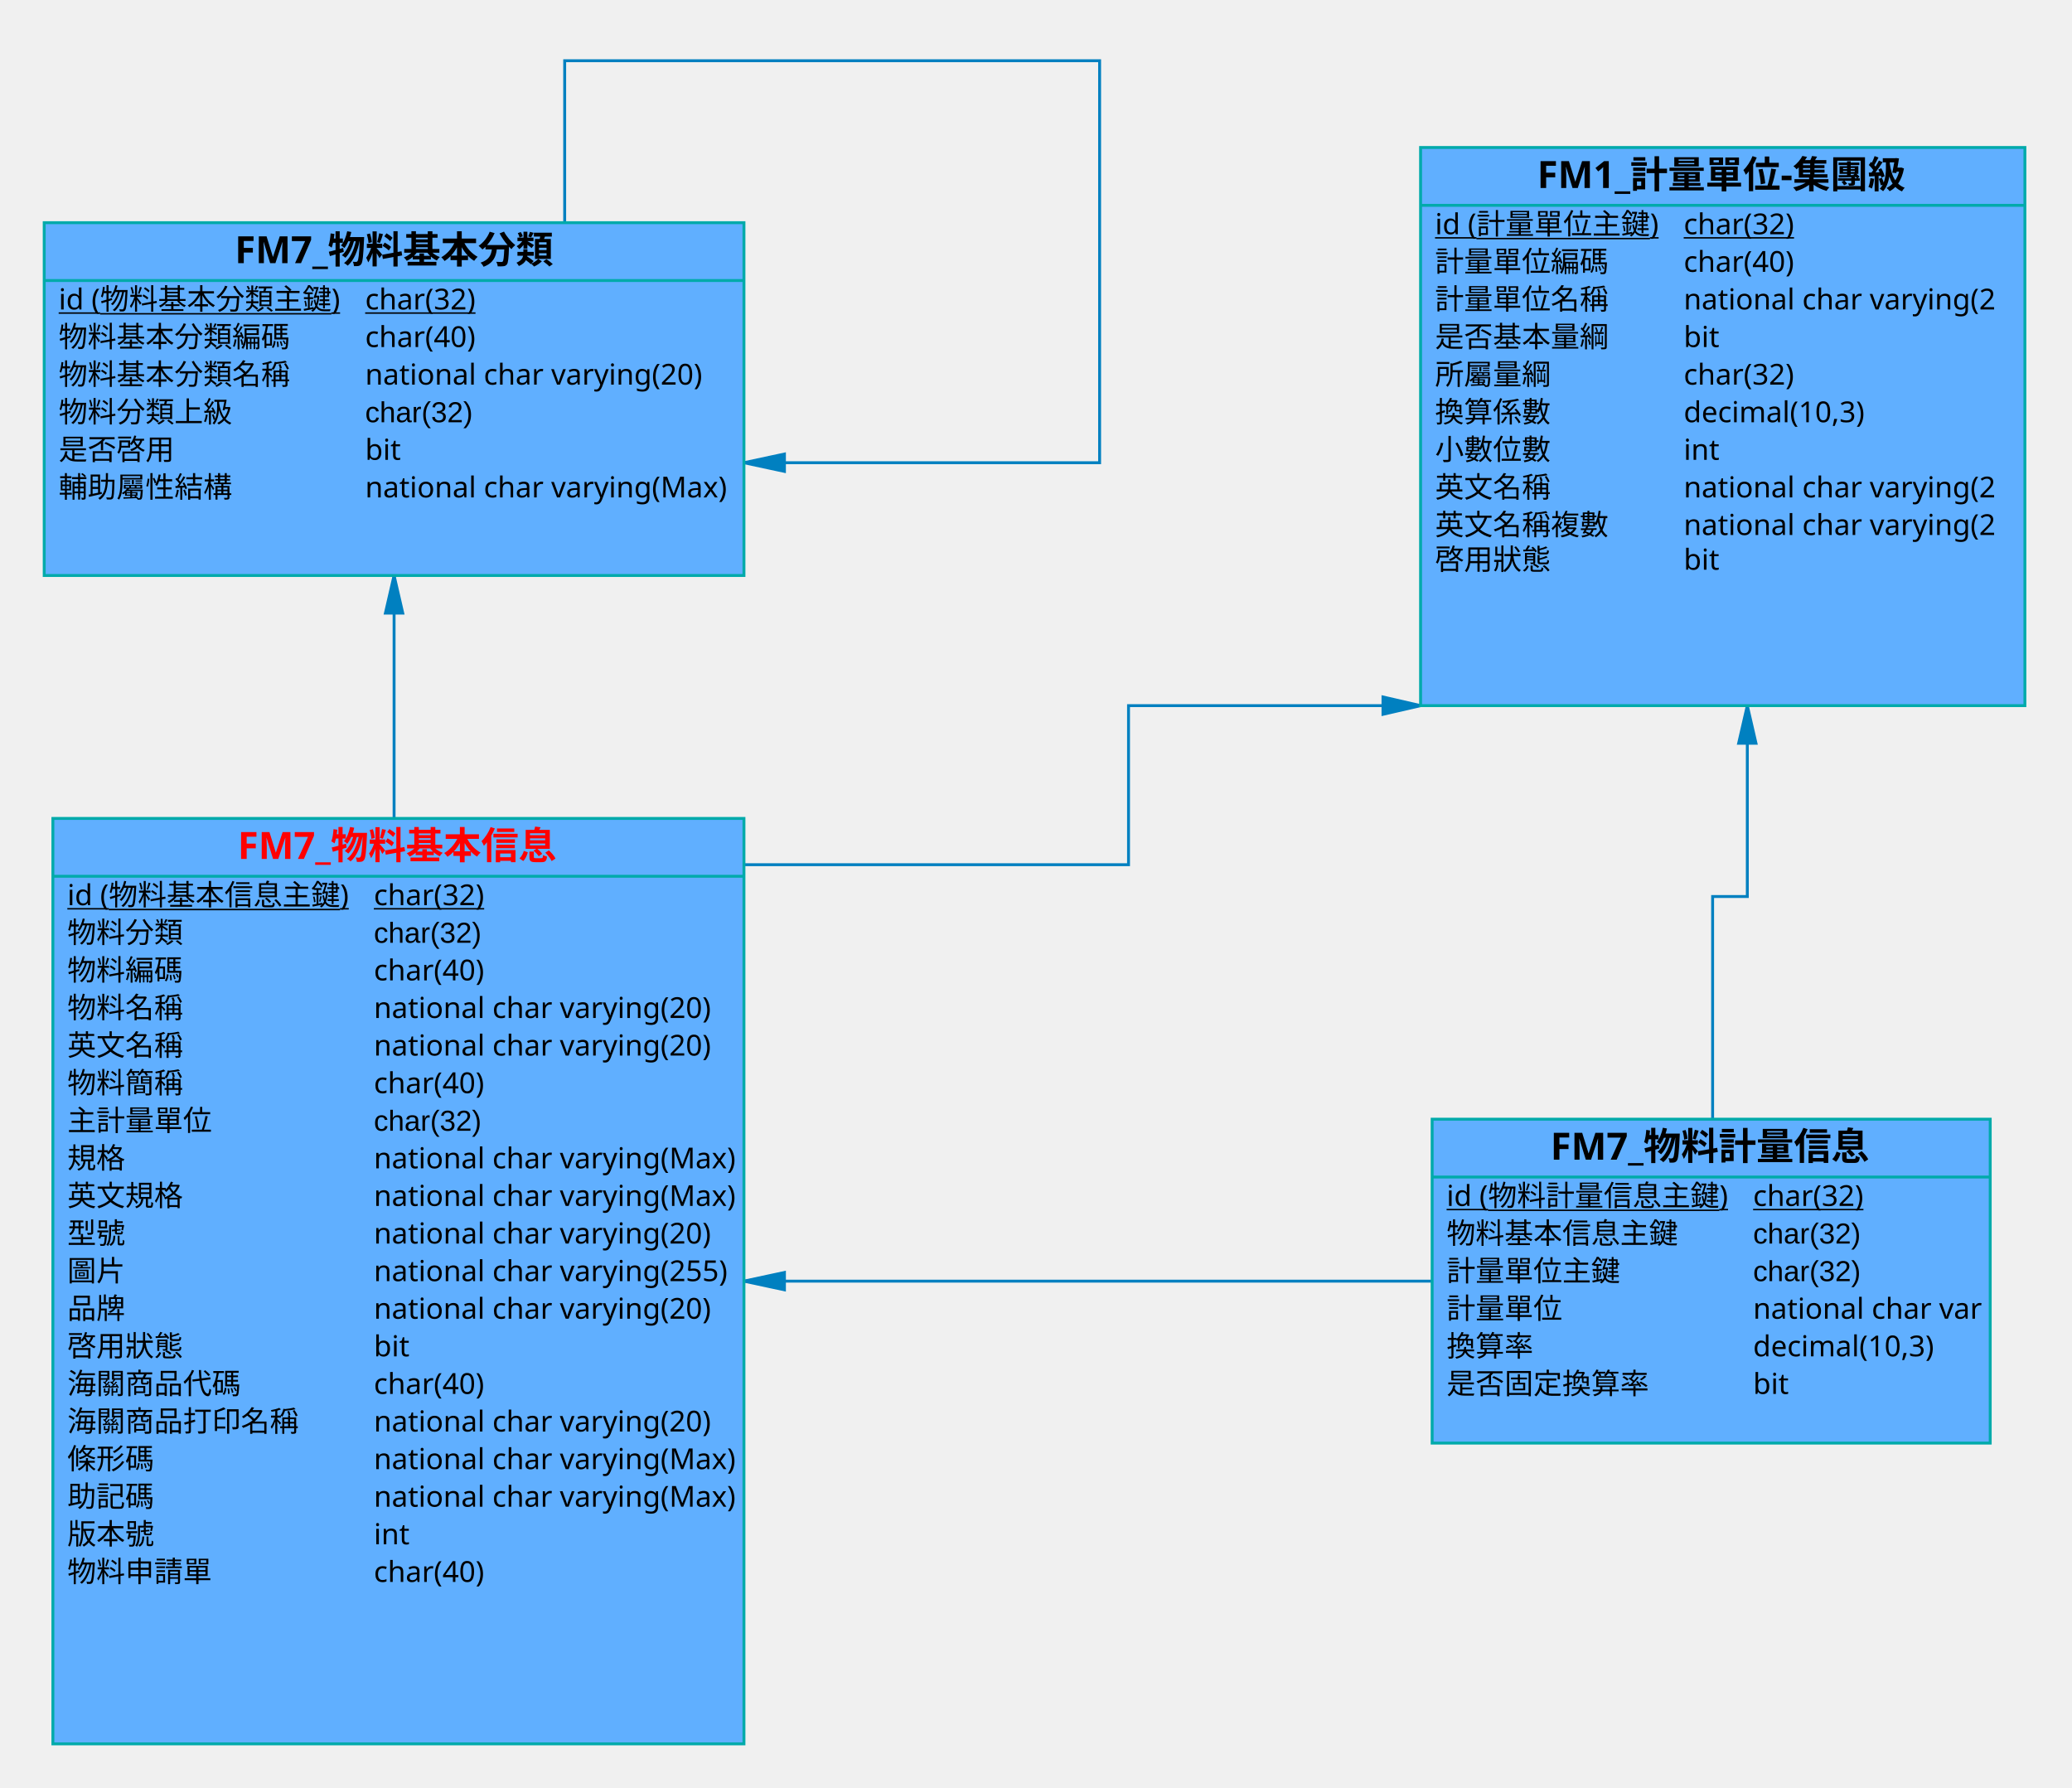
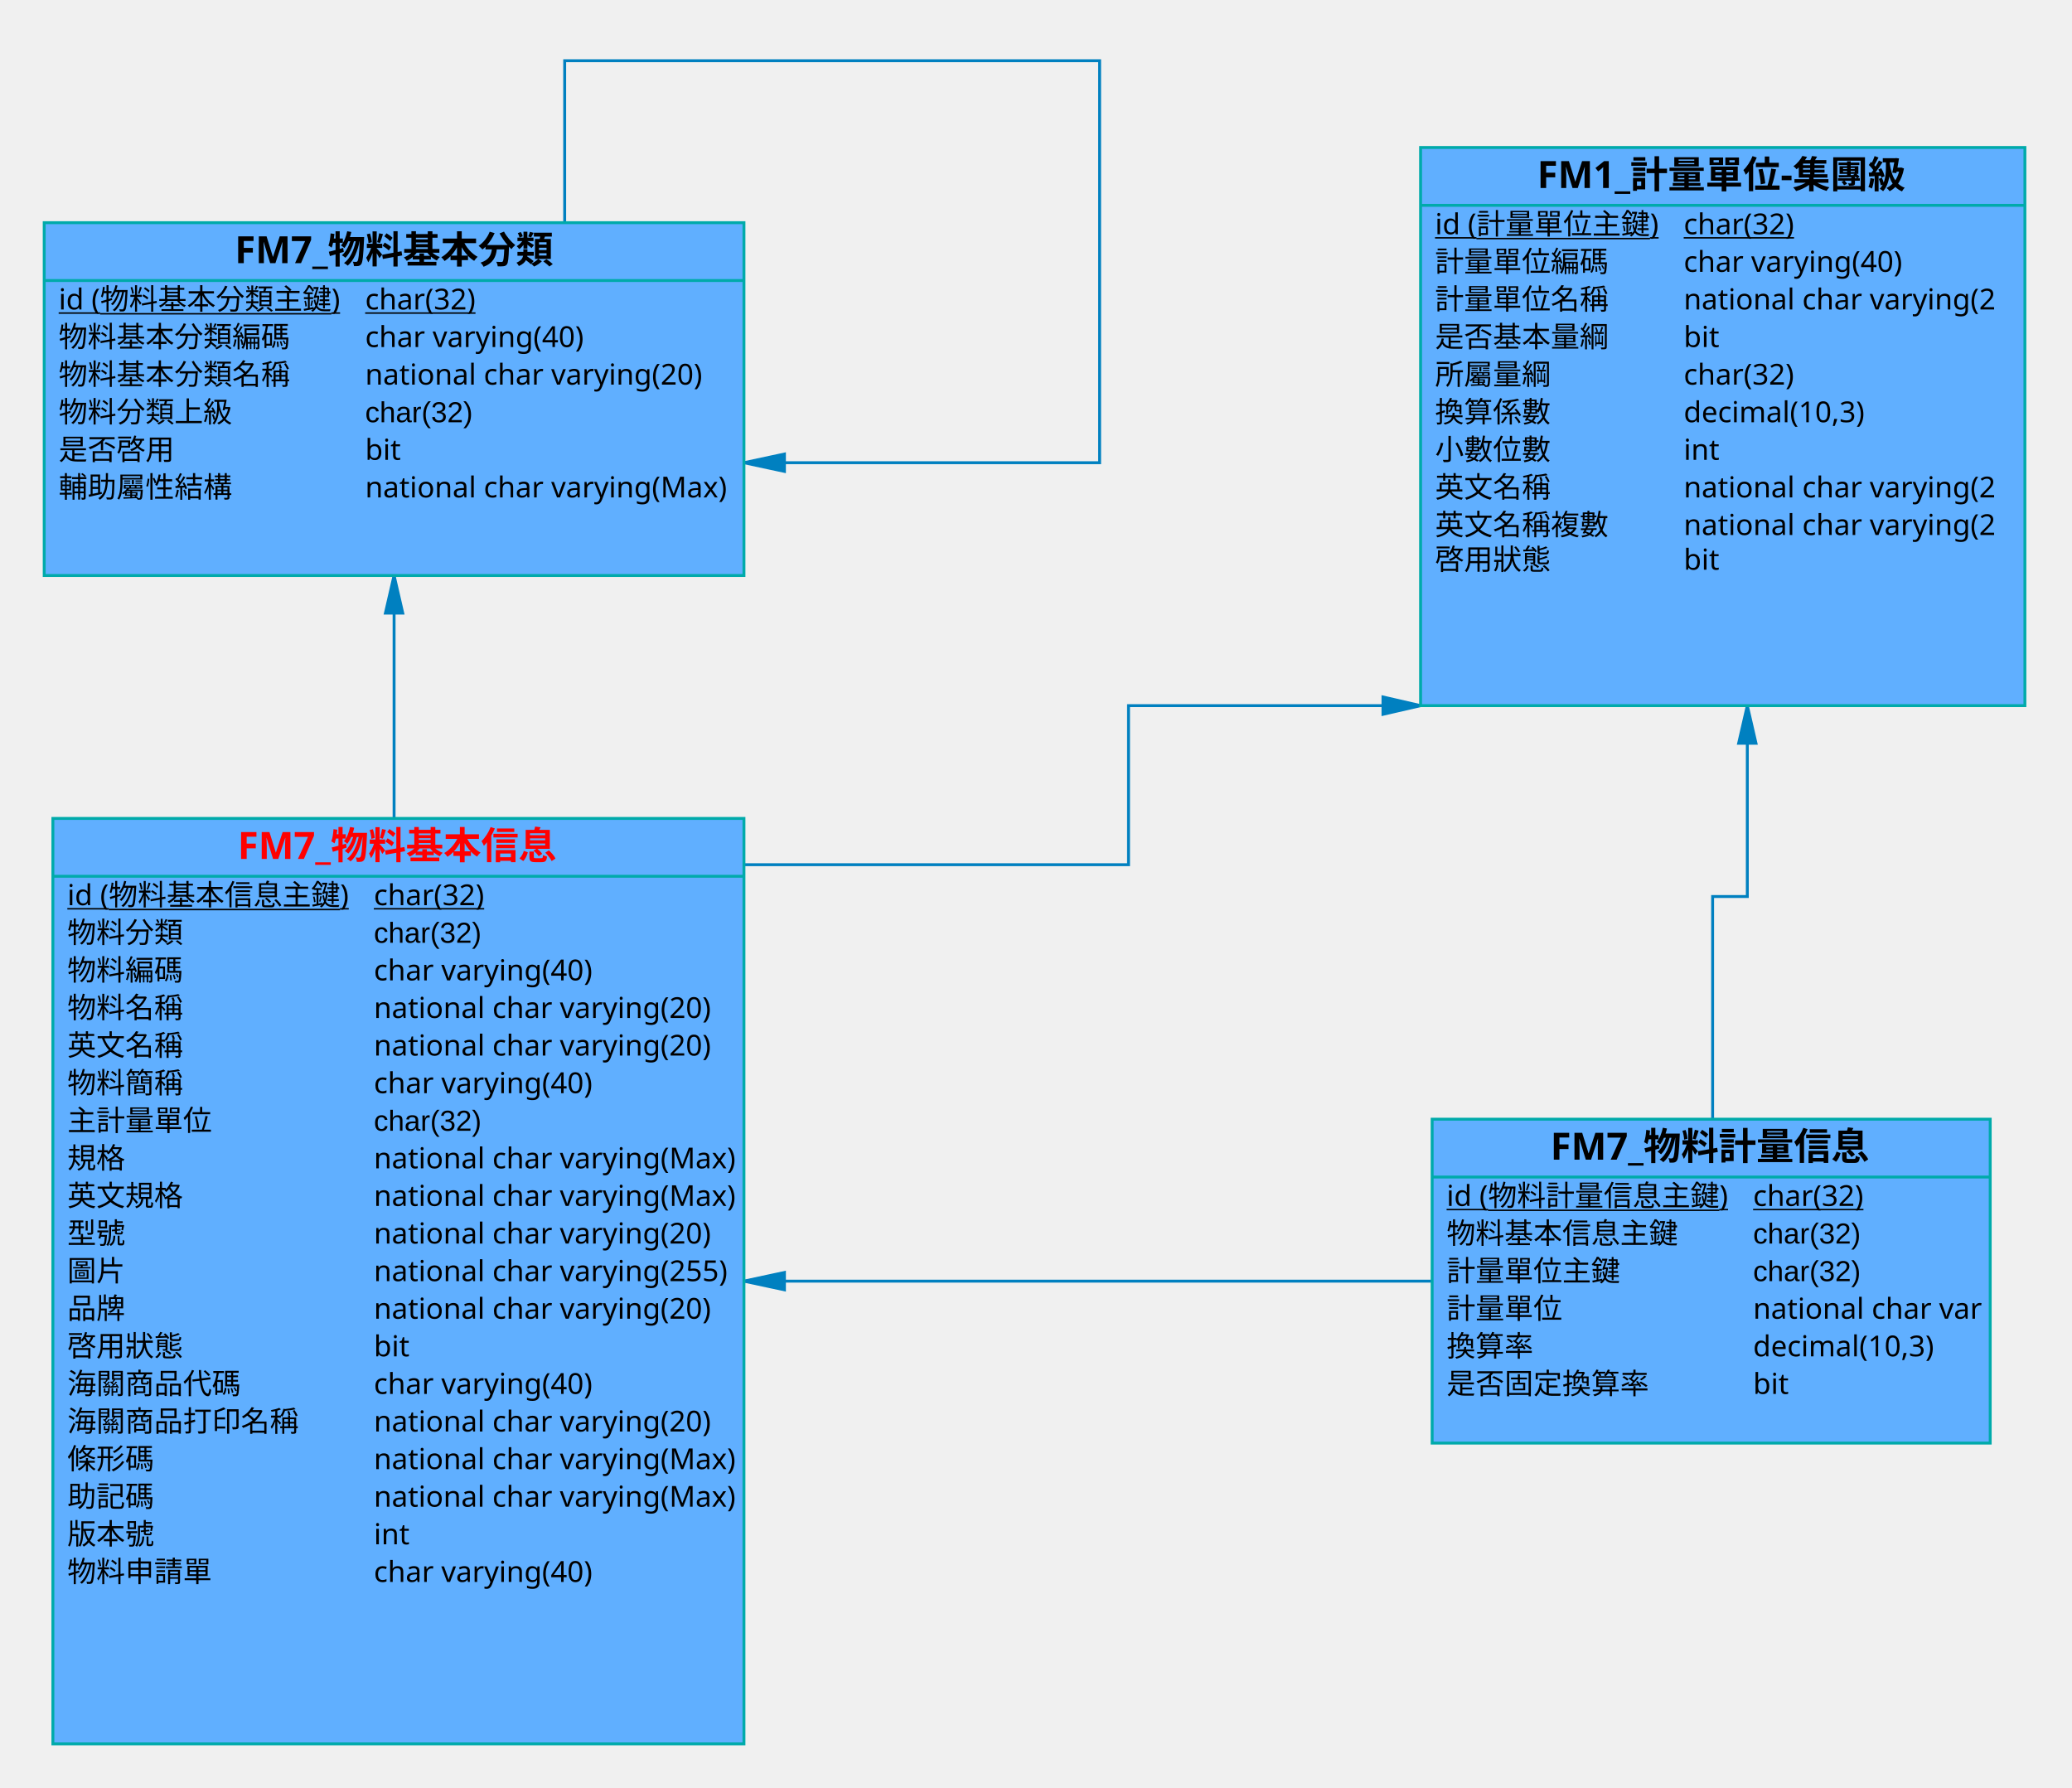
<svg xmlns="http://www.w3.org/2000/svg" xmlns:xlink="http://www.w3.org/1999/xlink" width="189mm" height="163mm" version="1.1" viewBox="0 0 716 618">
  <polyline fill="none" points="495,443 257,443" stroke="#0080c0" stroke-width="1" />
  <polygon fill="#0080c0" points="257,443 271,440 271,446" stroke="#0080c0" stroke-width="1" stroke-linejoin="miter" />
  <polyline fill="none" points="136,283 136,199" stroke="#0080c0" stroke-width="1" />
  <polygon fill="#0080c0" points="136,199 139,212 133,212" stroke="#0080c0" stroke-width="1" stroke-linejoin="miter" />
  <polyline fill="none" points="257,299 390,299 390,244 491,244" stroke="#0080c0" stroke-width="1" />
  <polygon fill="#0080c0" points="491,244 478,247 478,241" stroke="#0080c0" stroke-width="1" stroke-linejoin="miter" />
  <polyline fill="none" points="592,387 592,310 604,310 604,244" stroke="#0080c0" stroke-width="1" />
  <polygon fill="#0080c0" points="604,244 607,257 601,257" stroke="#0080c0" stroke-width="1" stroke-linejoin="miter" />
  <polyline fill="none" points="195,77 195,21 380,21 380,160 257,160" stroke="#0080c0" stroke-width="1" />
  <polygon fill="#0080c0" points="257,160 271,157 271,163" stroke="#0080c0" stroke-width="1" stroke-linejoin="miter" />
  <a target="_parent" xlink:href="Fact44.htm#1474">
    <rect x="18" y="283" fill="#ffffff" width="0" height="0" stroke="none" stroke-width="0" />
    <rect x="18" y="283" fill="#60afff" width="239" height="320" stroke="#00aaaa" stroke-width="1" />
    <text x="137" y="297" fill="#ff0000" font-size="13" font-family="'Arial Unicode MS','微軟雅黑'" font-weight="bold" text-anchor="middle">FM7_物料基本信息</text>
    <line x1="18" x2="257" y1="303" y2="303" stroke="#00aaaa" stroke-width="1" />
    <text x="23" y="313" fill="#000000" font-size="10" font-family="'Arial Unicode MS','微軟雅黑'" text-anchor="start" text-decoration="underline">id (物料基本信息主鍵)</text>
    <text x="23" y="326" fill="#000000" font-size="10" font-family="'Arial Unicode MS','Arial'" text-anchor="start">物料分類</text>
    <text x="23" y="339" fill="#000000" font-size="10" font-family="'Arial Unicode MS','微軟雅黑'" text-anchor="start">物料編碼</text>
    <text x="23" y="352" fill="#000000" font-size="10" font-family="'Arial Unicode MS','微軟雅黑'" text-anchor="start">物料名稱</text>
    <text x="23" y="365" fill="#000000" font-size="10" font-family="'Arial Unicode MS','微軟雅黑'" text-anchor="start">英文名稱</text>
    <text x="23" y="378" fill="#000000" font-size="10" font-family="'Arial Unicode MS','微軟雅黑'" text-anchor="start">物料簡稱</text>
    <text x="23" y="391" fill="#000000" font-size="10" font-family="'Arial Unicode MS','Arial'" text-anchor="start">主計量單位</text>
    <text x="23" y="404" fill="#000000" font-size="10" font-family="'Arial Unicode MS','微軟雅黑'" text-anchor="start">規格</text>
    <text x="23" y="417" fill="#000000" font-size="10" font-family="'Arial Unicode MS','微軟雅黑'" text-anchor="start">英文規格</text>
    <text x="23" y="430" fill="#000000" font-size="10" font-family="'Arial Unicode MS','微軟雅黑'" text-anchor="start">型號</text>
    <text x="23" y="443" fill="#000000" font-size="10" font-family="'Arial Unicode MS','微軟雅黑'" text-anchor="start">圖片</text>
    <text x="23" y="456" fill="#000000" font-size="10" font-family="'Arial Unicode MS','微軟雅黑'" text-anchor="start">品牌</text>
    <text x="23" y="469" fill="#000000" font-size="10" font-family="'Arial Unicode MS','微軟雅黑'" text-anchor="start">啓用狀態</text>
    <text x="23" y="482" fill="#000000" font-size="10" font-family="'Arial Unicode MS','微軟雅黑'" text-anchor="start">海關商品代碼</text>
    <text x="23" y="495" fill="#000000" font-size="10" font-family="'Arial Unicode MS','微軟雅黑'" text-anchor="start">海關商品打印名稱</text>
    <text x="23" y="508" fill="#000000" font-size="10" font-family="'Arial Unicode MS','微軟雅黑'" text-anchor="start">條形碼</text>
    <text x="23" y="521" fill="#000000" font-size="10" font-family="'Arial Unicode MS','微軟雅黑'" text-anchor="start">助記碼</text>
    <text x="23" y="534" fill="#000000" font-size="10" font-family="'Arial Unicode MS','微軟雅黑'" text-anchor="start">版本號</text>
    <text x="23" y="547" fill="#000000" font-size="10" font-family="'Arial Unicode MS','微軟雅黑'" text-anchor="start">物料申請單</text>
    <text x="129" y="313" fill="#000000" font-size="10" font-family="'Arial Unicode MS','微軟雅黑'" text-anchor="start" text-decoration="underline">char(32)</text>
    <text x="129" y="326" fill="#000000" font-size="10" font-family="'Arial Unicode MS','Arial'" text-anchor="start">char(32)</text>
-     <text x="129" y="339" fill="#000000" font-size="10" font-family="'Arial Unicode MS','微軟雅黑'" text-anchor="start">char(40)</text>
+     <text x="129" y="339" fill="#000000" font-size="10" font-family="'Arial Unicode MS','微軟雅黑'" text-anchor="start">char varying(40)</text>
    <text x="129" y="352" fill="#000000" font-size="10" font-family="'Arial Unicode MS','微軟雅黑'" text-anchor="start">national char varying(20)</text>
    <text x="129" y="365" fill="#000000" font-size="10" font-family="'Arial Unicode MS','微軟雅黑'" text-anchor="start">national char varying(20)</text>
-     <text x="129" y="378" fill="#000000" font-size="10" font-family="'Arial Unicode MS','微軟雅黑'" text-anchor="start">char(40)</text>
+     <text x="129" y="378" fill="#000000" font-size="10" font-family="'Arial Unicode MS','微軟雅黑'" text-anchor="start">char varying(40)</text>
    <text x="129" y="391" fill="#000000" font-size="10" font-family="'Arial Unicode MS','Arial'" text-anchor="start">char(32)</text>
    <text x="129" y="404" fill="#000000" font-size="10" font-family="'Arial Unicode MS','微軟雅黑'" text-anchor="start">national char varying(Max)</text>
    <text x="129" y="417" fill="#000000" font-size="10" font-family="'Arial Unicode MS','微軟雅黑'" text-anchor="start">national char varying(Max)</text>
    <text x="129" y="430" fill="#000000" font-size="10" font-family="'Arial Unicode MS','微軟雅黑'" text-anchor="start">national char varying(20)</text>
    <text x="129" y="443" fill="#000000" font-size="10" font-family="'Arial Unicode MS','微軟雅黑'" text-anchor="start">national char varying(255)</text>
    <text x="129" y="456" fill="#000000" font-size="10" font-family="'Arial Unicode MS','微軟雅黑'" text-anchor="start">national char varying(20)</text>
    <text x="129" y="469" fill="#000000" font-size="10" font-family="'Arial Unicode MS','微軟雅黑'" text-anchor="start">bit</text>
-     <text x="129" y="482" fill="#000000" font-size="10" font-family="'Arial Unicode MS','微軟雅黑'" text-anchor="start">char(40)</text>
+     <text x="129" y="482" fill="#000000" font-size="10" font-family="'Arial Unicode MS','微軟雅黑'" text-anchor="start">char varying(40)</text>
    <text x="129" y="495" fill="#000000" font-size="10" font-family="'Arial Unicode MS','微軟雅黑'" text-anchor="start">national char varying(20)</text>
    <text x="129" y="508" fill="#000000" font-size="10" font-family="'Arial Unicode MS','微軟雅黑'" text-anchor="start">national char varying(Max)</text>
    <text x="129" y="521" fill="#000000" font-size="10" font-family="'Arial Unicode MS','微軟雅黑'" text-anchor="start">national char varying(Max)</text>
    <text x="129" y="534" fill="#000000" font-size="10" font-family="'Arial Unicode MS','微軟雅黑'" text-anchor="start">int</text>
-     <text x="129" y="547" fill="#000000" font-size="10" font-family="'Arial Unicode MS','微軟雅黑'" text-anchor="start">char(40)</text>
+     <text x="129" y="547" fill="#000000" font-size="10" font-family="'Arial Unicode MS','微軟雅黑'" text-anchor="start">char varying(40)</text>
  </a>
  <a target="_parent" xlink:href="Fact46.htm#1665">
    <rect x="495" y="387" fill="#ffffff" width="0" height="0" stroke="none" stroke-width="0" />
    <rect x="495" y="387" fill="#60afff" width="193" height="112" stroke="#00aaaa" stroke-width="1" />
    <text x="591" y="401" fill="#000000" font-size="13" font-family="'Arial Unicode MS','微軟雅黑'" font-weight="bold" text-anchor="middle">FM7_物料計量信息</text>
    <line x1="495" x2="688" y1="407" y2="407" stroke="#00aaaa" stroke-width="1" />
    <text x="500" y="417" fill="#000000" font-size="10" font-family="'Arial Unicode MS','微軟雅黑'" text-anchor="start" text-decoration="underline">id (物料計量信息主鍵)</text>
    <text x="500" y="430" fill="#000000" font-size="10" font-family="'Arial Unicode MS','Arial'" text-anchor="start">物料基本信息主鍵</text>
    <text x="500" y="443" fill="#000000" font-size="10" font-family="'Arial Unicode MS','Arial'" text-anchor="start">計量單位主鍵</text>
    <text x="500" y="456" fill="#000000" font-size="10" font-family="'Arial Unicode MS','微軟雅黑'" text-anchor="start">計量單位</text>
    <text x="500" y="469" fill="#000000" font-size="10" font-family="'Arial Unicode MS','微軟雅黑'" text-anchor="start">換算率</text>
    <text x="500" y="482" fill="#000000" font-size="10" font-family="'Arial Unicode MS','微軟雅黑'" text-anchor="start">是否固定換算率</text>
    <text x="606" y="417" fill="#000000" font-size="10" font-family="'Arial Unicode MS','微軟雅黑'" text-anchor="start" text-decoration="underline">char(32)</text>
    <text x="606" y="430" fill="#000000" font-size="10" font-family="'Arial Unicode MS','Arial'" text-anchor="start">char(32)</text>
    <text x="606" y="443" fill="#000000" font-size="10" font-family="'Arial Unicode MS','Arial'" text-anchor="start">char(32)</text>
    <text x="606" y="456" fill="#000000" font-size="10" font-family="'Arial Unicode MS','微軟雅黑'" text-anchor="start">national char var</text>
    <text x="606" y="469" fill="#000000" font-size="10" font-family="'Arial Unicode MS','微軟雅黑'" text-anchor="start">decimal(10,3)</text>
    <text x="606" y="482" fill="#000000" font-size="10" font-family="'Arial Unicode MS','微軟雅黑'" text-anchor="start">bit</text>
  </a>
  <a target="_parent" xlink:href="Fact45.htm#1609">
    <rect x="15" y="77" fill="#ffffff" width="0" height="0" stroke="none" stroke-width="0" />
    <rect x="15" y="77" fill="#60afff" width="242" height="122" stroke="#00aaaa" stroke-width="1" />
    <text x="136" y="91" fill="#000000" font-size="13" font-family="'Arial Unicode MS','微軟雅黑'" font-weight="bold" text-anchor="middle">FM7_物料基本分類</text>
    <line x1="15" x2="257" y1="97" y2="97" stroke="#00aaaa" stroke-width="1" />
    <text x="20" y="107" fill="#000000" font-size="10" font-family="'Arial Unicode MS','微軟雅黑'" text-anchor="start" text-decoration="underline">id (物料基本分類主鍵)</text>
    <text x="20" y="120" fill="#000000" font-size="10" font-family="'Arial Unicode MS','微軟雅黑'" text-anchor="start">物料基本分類編碼</text>
    <text x="20" y="133" fill="#000000" font-size="10" font-family="'Arial Unicode MS','微軟雅黑'" text-anchor="start">物料基本分類名稱</text>
    <text x="20" y="146" fill="#000000" font-size="10" font-family="'Arial Unicode MS','Arial'" text-anchor="start">物料分類上級</text>
    <text x="20" y="159" fill="#000000" font-size="10" font-family="'Arial Unicode MS','微軟雅黑'" text-anchor="start">是否啓用</text>
    <text x="20" y="172" fill="#000000" font-size="10" font-family="'Arial Unicode MS','微軟雅黑'" text-anchor="start">輔助屬性結構</text>
    <text x="126" y="107" fill="#000000" font-size="10" font-family="'Arial Unicode MS','微軟雅黑'" text-anchor="start" text-decoration="underline">char(32)</text>
-     <text x="126" y="120" fill="#000000" font-size="10" font-family="'Arial Unicode MS','微軟雅黑'" text-anchor="start">char(40)</text>
+     <text x="126" y="120" fill="#000000" font-size="10" font-family="'Arial Unicode MS','微軟雅黑'" text-anchor="start">char varying(40)</text>
    <text x="126" y="133" fill="#000000" font-size="10" font-family="'Arial Unicode MS','微軟雅黑'" text-anchor="start">national char varying(20)</text>
    <text x="126" y="146" fill="#000000" font-size="10" font-family="'Arial Unicode MS','Arial'" text-anchor="start">char(32)</text>
    <text x="126" y="159" fill="#000000" font-size="10" font-family="'Arial Unicode MS','微軟雅黑'" text-anchor="start">bit</text>
    <text x="126" y="172" fill="#000000" font-size="10" font-family="'Arial Unicode MS','微軟雅黑'" text-anchor="start">national char varying(Max)</text>
  </a>
  <a target="_parent" xlink:href="Fact31.htm#578">
    <rect x="491" y="51" fill="#ffffff" width="0" height="0" stroke="none" stroke-width="0" />
    <rect x="491" y="51" fill="#60afff" width="209" height="193" stroke="#00aaaa" stroke-width="1" />
    <text x="595" y="65" fill="#000000" font-size="13" font-family="'Arial Unicode MS','微軟雅黑'" font-weight="bold" text-anchor="middle">FM1_計量單位-集團級</text>
    <line x1="491" x2="700" y1="71" y2="71" stroke="#00aaaa" stroke-width="1" />
    <text x="496" y="81" fill="#000000" font-size="10" font-family="'Arial Unicode MS','微軟雅黑'" text-anchor="start" text-decoration="underline">id (計量單位主鍵)</text>
    <text x="496" y="94" fill="#000000" font-size="10" font-family="'Arial Unicode MS','微軟雅黑'" text-anchor="start">計量單位編碼</text>
    <text x="496" y="107" fill="#000000" font-size="10" font-family="'Arial Unicode MS','微軟雅黑'" text-anchor="start">計量單位名稱</text>
    <text x="496" y="120" fill="#000000" font-size="10" font-family="'Arial Unicode MS','微軟雅黑'" text-anchor="start">是否基本量綱</text>
    <text x="496" y="133" fill="#000000" font-size="10" font-family="'Arial Unicode MS','微軟雅黑'" text-anchor="start">所屬量綱</text>
    <text x="496" y="146" fill="#000000" font-size="10" font-family="'Arial Unicode MS','微軟雅黑'" text-anchor="start">換算係數</text>
    <text x="496" y="159" fill="#000000" font-size="10" font-family="'Arial Unicode MS','微軟雅黑'" text-anchor="start">小數位數</text>
    <text x="496" y="172" fill="#000000" font-size="10" font-family="'Arial Unicode MS','微軟雅黑'" text-anchor="start">英文名稱</text>
    <text x="496" y="185" fill="#000000" font-size="10" font-family="'Arial Unicode MS','微軟雅黑'" text-anchor="start">英文名稱複數</text>
    <text x="496" y="197" fill="#000000" font-size="10" font-family="'Arial Unicode MS','微軟雅黑'" text-anchor="start">啓用狀態</text>
    <text x="582" y="81" fill="#000000" font-size="10" font-family="'Arial Unicode MS','微軟雅黑'" text-anchor="start" text-decoration="underline">char(32)</text>
-     <text x="582" y="94" fill="#000000" font-size="10" font-family="'Arial Unicode MS','微軟雅黑'" text-anchor="start">char(40)</text>
+     <text x="582" y="94" fill="#000000" font-size="10" font-family="'Arial Unicode MS','微軟雅黑'" text-anchor="start">char varying(40)</text>
    <text x="582" y="107" fill="#000000" font-size="10" font-family="'Arial Unicode MS','微軟雅黑'" text-anchor="start">national char varying(2</text>
    <text x="582" y="120" fill="#000000" font-size="10" font-family="'Arial Unicode MS','微軟雅黑'" text-anchor="start">bit</text>
    <text x="582" y="133" fill="#000000" font-size="10" font-family="'Arial Unicode MS','微軟雅黑'" text-anchor="start">char(32)</text>
    <text x="582" y="146" fill="#000000" font-size="10" font-family="'Arial Unicode MS','微軟雅黑'" text-anchor="start">decimal(10,3)</text>
    <text x="582" y="159" fill="#000000" font-size="10" font-family="'Arial Unicode MS','微軟雅黑'" text-anchor="start">int</text>
    <text x="582" y="172" fill="#000000" font-size="10" font-family="'Arial Unicode MS','微軟雅黑'" text-anchor="start">national char varying(2</text>
    <text x="582" y="185" fill="#000000" font-size="10" font-family="'Arial Unicode MS','微軟雅黑'" text-anchor="start">national char varying(2</text>
    <text x="582" y="197" fill="#000000" font-size="10" font-family="'Arial Unicode MS','微軟雅黑'" text-anchor="start">bit</text>
  </a>
</svg>
